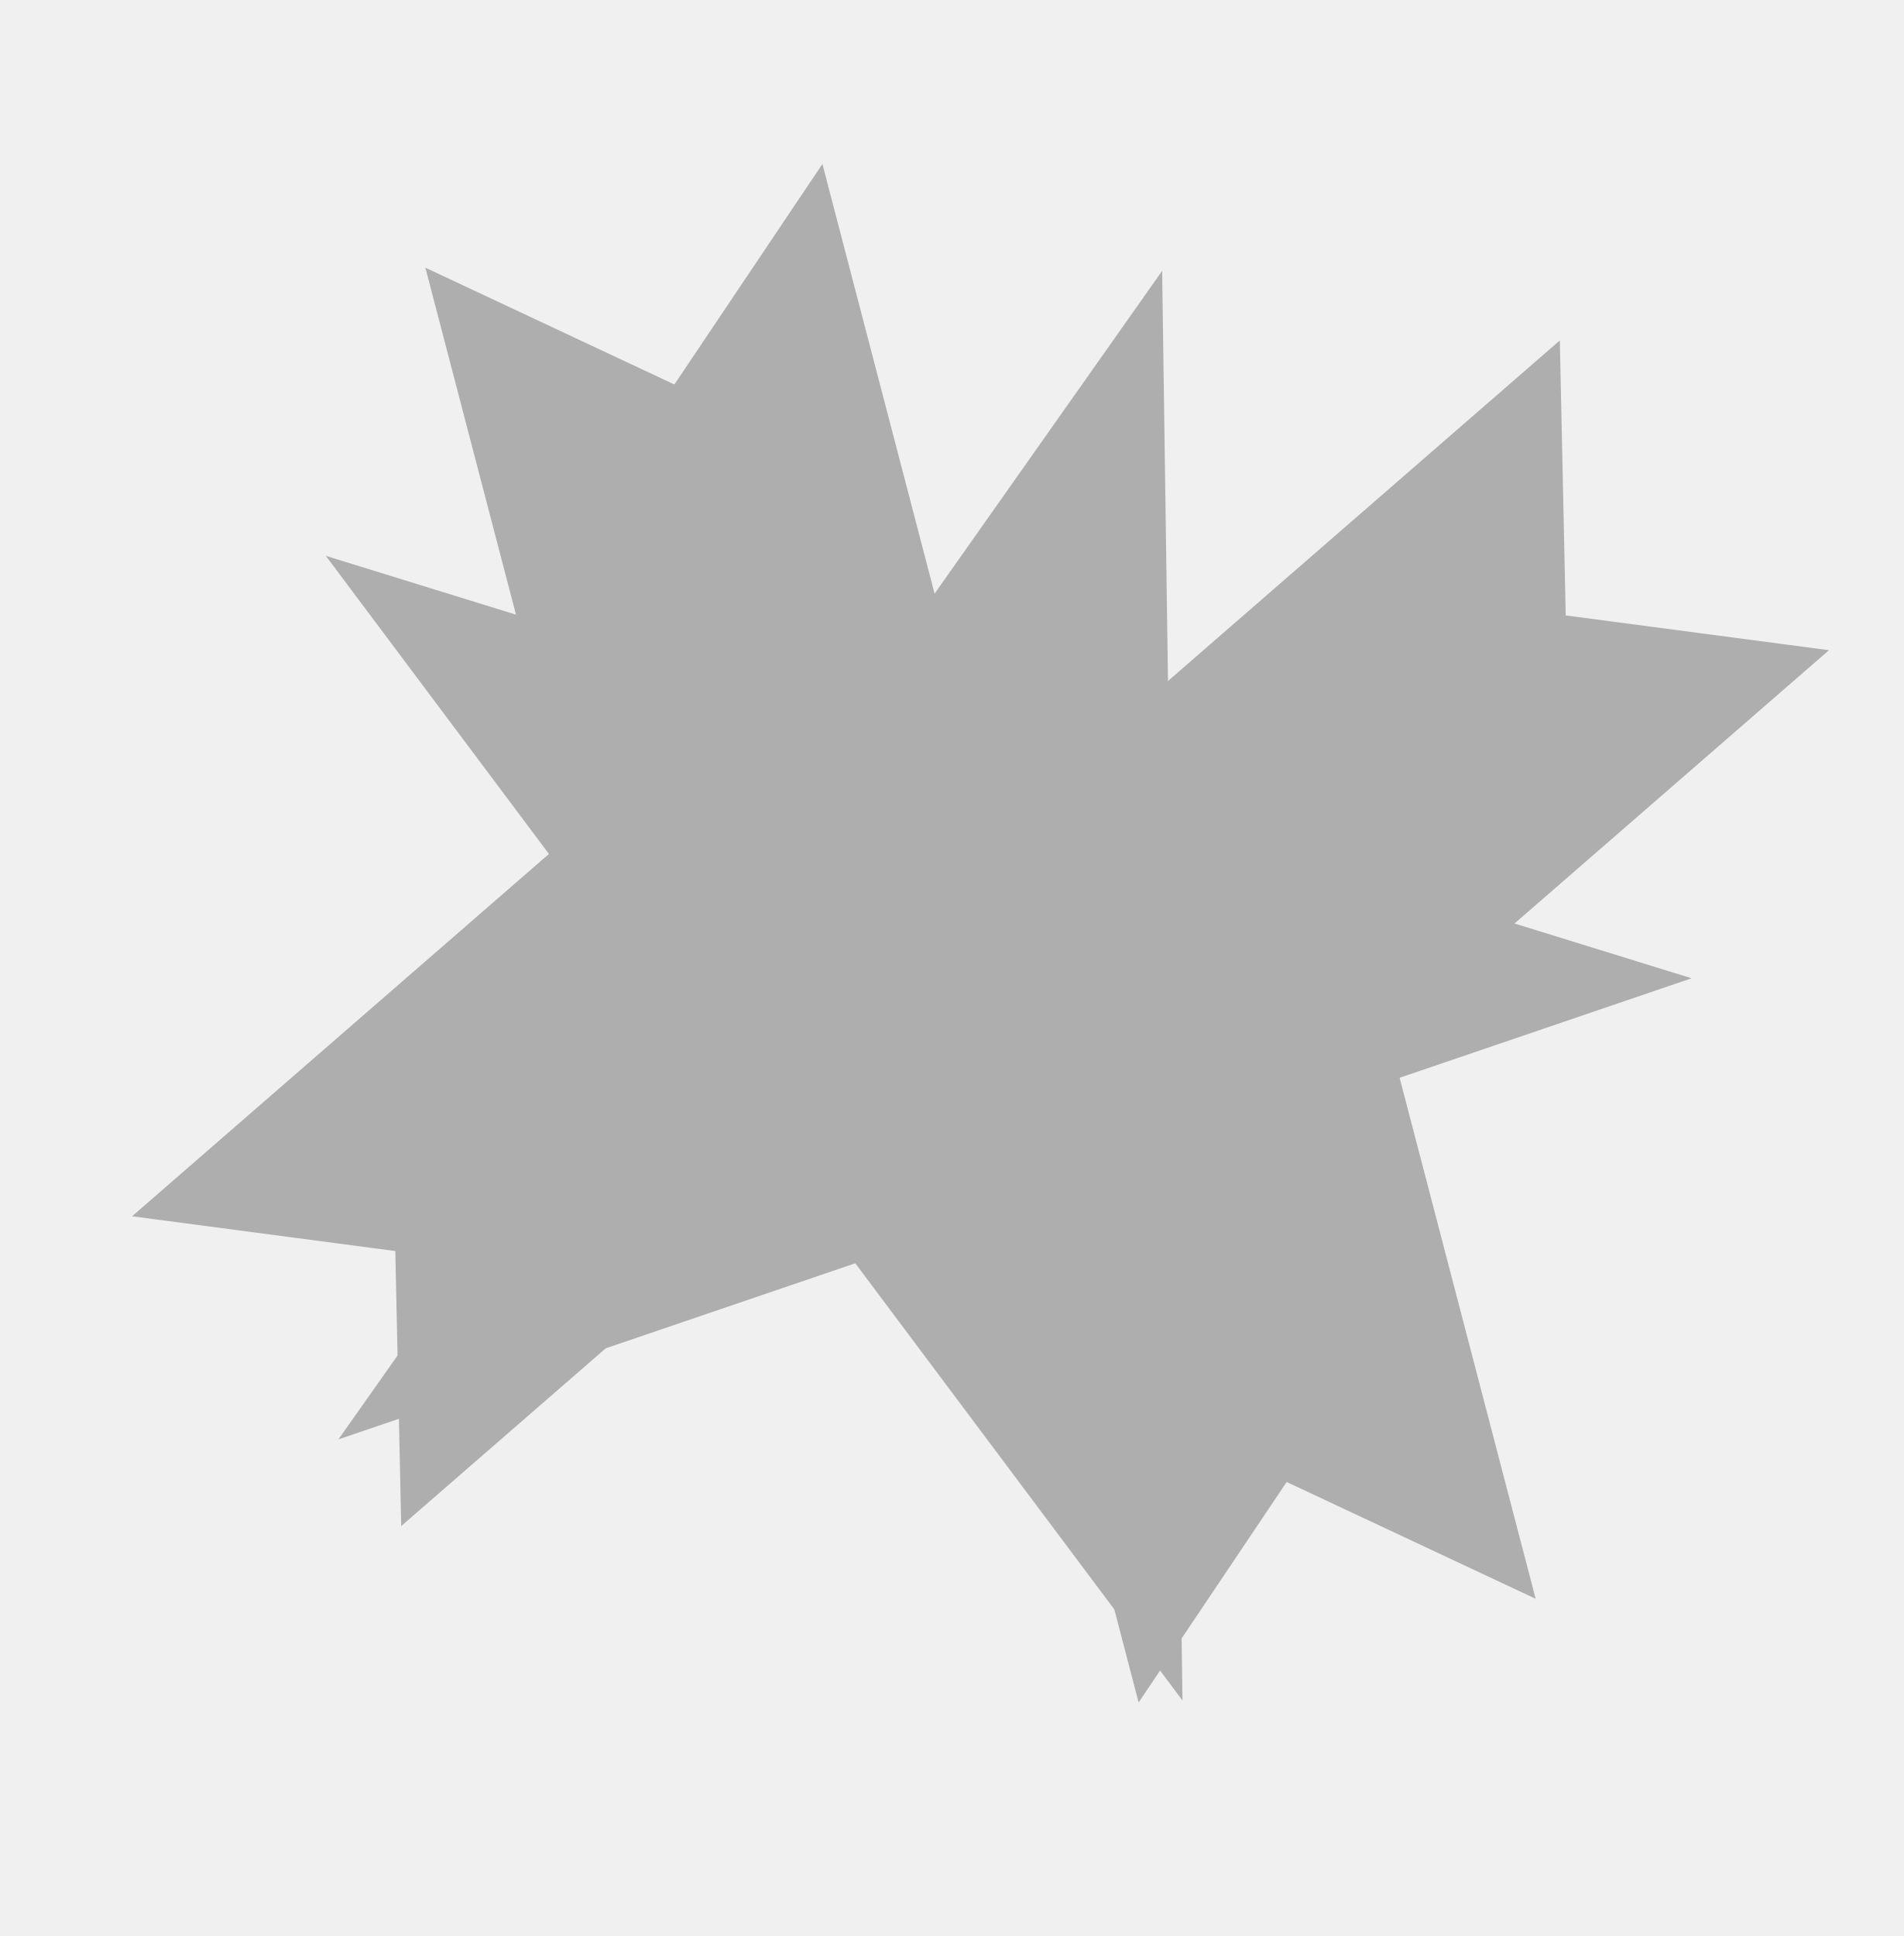
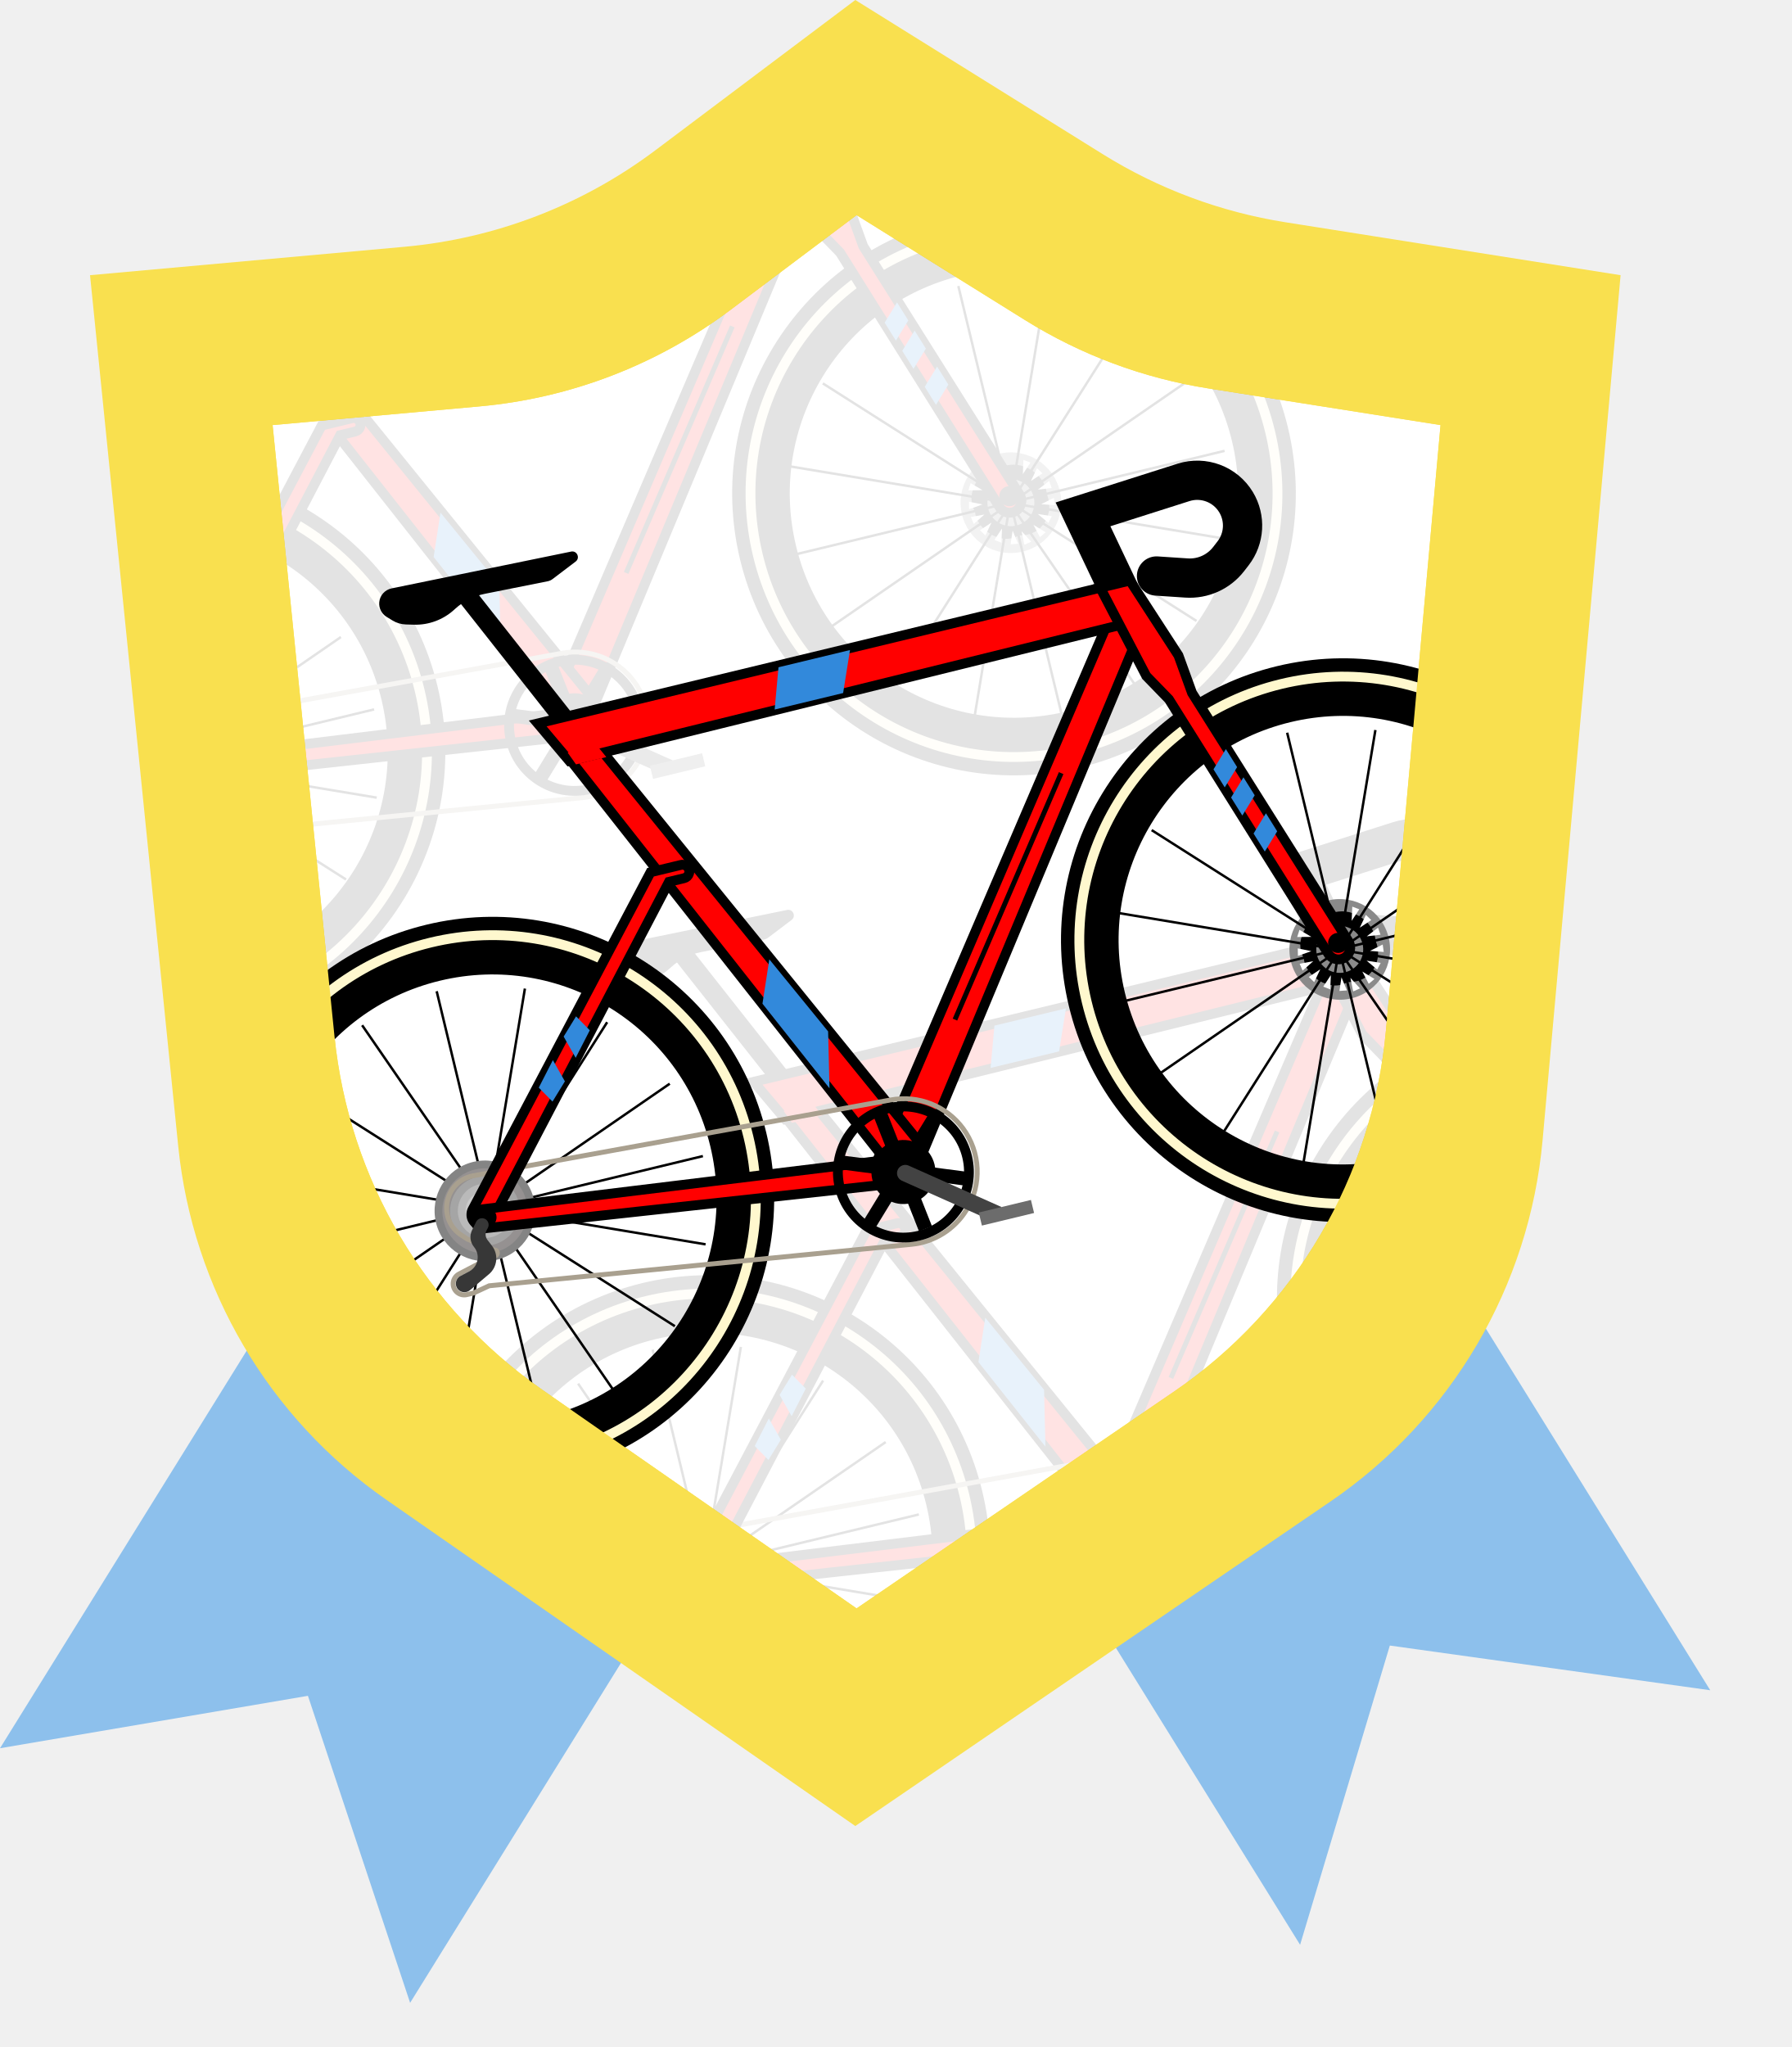
- <svg xmlns="http://www.w3.org/2000/svg" width="176" height="179" viewBox="0 0 176 179" fill="none">
-   <path d="M54.951 75.314L79.841 103.956L37.101 141.097L36.555 115.671L12.212 112.455L54.951 75.314Z" fill="#AEAEAE" />
-   <path d="M90.984 102.623L127.697 93.036L142.004 147.821L118.979 137.023L105.29 157.408L90.984 102.623Z" fill="#AEAEAE" />
-   <path d="M126.388 97.258L101.499 68.617L144.238 31.476L144.784 56.901L169.127 60.117L126.388 97.258Z" fill="#AEAEAE" />
-   <path d="M90.356 69.947L53.642 79.535L39.335 24.75L62.36 35.548L76.049 15.162L90.356 69.947Z" fill="#AEAEAE" />
-   <path d="M107.465 25.042L108.184 75.531L156.424 90.45L108.628 106.735L109.346 157.225L79.088 116.801L31.292 133.086L60.387 91.817L30.129 51.392L78.369 66.311L107.465 25.042Z" fill="#AEAEAE" />
+ <svg xmlns="http://www.w3.org/2000/svg" width="365" height="417" viewBox="0 0 365 417" fill="none">
+   <path d="M77.387 231.445L160.949 283.305L83.562 407.999L62.74 345.46L-7.60985e-05 356.139L77.387 231.445Z" fill="#8DC0EC" />
+   <path d="M187.522 271.479L271.088 219.625L348.465 344.325L283.183 335.219L264.899 396.178L187.522 271.479Z" fill="#8DC0EC" />
+   <path d="M18.345 56.059L82.448 50.269C100.97 48.596 118.659 41.791 133.527 30.619L174.273 0L224.65 31.381C236.019 38.464 248.696 43.19 261.928 45.279L330.201 56.059L314.307 232.26C311.624 262.014 295.777 289.01 271.107 305.858L174.273 371.986L78.703 305.512C54.738 288.843 39.253 262.535 36.312 233.492L18.345 56.059Z" fill="#F9E04F" />
+   <mask id="mask0_240_588" style="mask-type:alpha" maskUnits="userSpaceOnUse" x="55" y="43" width="239" height="285">
+     <path d="M55.543 86.596L97.747 82.784C116.269 81.112 133.956 74.307 148.824 63.136L174.528 43.822L208.888 65.225C220.257 72.306 232.933 77.032 246.164 79.121L293.512 86.596L282.389 209.902C279.705 239.657 263.858 266.654 239.185 283.501L174.528 327.652L110.549 283.155C86.583 266.487 71.097 240.178 68.155 211.134L55.543 86.596Z" fill="white" />
+   </mask>
+   <g mask="url(#mask0_240_588)">
+     <path d="M55.543 86.596L97.747 82.784C116.269 81.112 133.956 74.307 148.824 63.136L174.528 43.822L208.888 65.225C220.257 72.306 232.933 77.032 246.164 79.121L293.512 86.596L282.389 209.902C279.705 239.657 263.858 266.654 239.185 283.501L174.528 327.652L110.549 283.155C86.583 266.487 71.097 240.178 68.155 211.134L55.543 86.596Z" fill="white" />
+     <g opacity="0.11">
+       <line x1="76.218" y1="144.513" x2="-11.486" y2="165.666" stroke="black" stroke-width="0.5" />
+       <line x1="-5.635" y1="130.769" x2="70.506" y2="179.163" stroke="black" stroke-width="0.5" />
+       <line x1="56.709" y1="117.243" x2="8.316" y2="193.384" stroke="black" stroke-width="0.5" />
+       <line x1="76.764" y1="162.491" x2="-12.232" y2="147.694" stroke="black" stroke-width="0.5" />
+       <line x1="6.787" y1="117.864" x2="57.966" y2="192.161" stroke="black" stroke-width="0.5" />
+       <line x1="69.461" y1="129.77" x2="-4.836" y2="180.95" stroke="black" stroke-width="0.5" />
+       <circle cx="33.315" cy="153.196" r="55.412" transform="rotate(-13.5605 33.3154 153.196)" stroke="black" stroke-width="4" />
+       <circle cx="33.316" cy="153.198" r="50.178" transform="rotate(-13.5605 33.3155 153.198)" stroke="black" stroke-width="9" />
+       <circle cx="33.316" cy="153.198" r="53.678" transform="rotate(-13.5605 33.3155 153.198)" stroke="#FFF8CE" stroke-width="2" />
+       <circle cx="206.605" cy="100.53" r="55.412" transform="rotate(-13.5605 206.605 100.53)" stroke="black" stroke-width="4" />
+       <circle cx="206.605" cy="100.527" r="50.178" transform="rotate(-13.5605 206.605 100.527)" stroke="black" stroke-width="9" />
+       <circle cx="206.605" cy="100.527" r="53.678" transform="rotate(-13.5605 206.605 100.527)" stroke="#FFF8CE" stroke-width="2" />
+       <circle cx="205.974" cy="102.408" r="10.252" transform="rotate(-13.5605 205.974 102.408)" fill="#8A8A8A" />
+       <path d="M213.283 100.646C214.909 104.473 212.548 109.26 207.577 109.053C203.911 111.343 198.803 107.654 198.666 104.172C196.375 100.505 199.905 94.733 204.212 95.1C208.038 93.474 212.986 96.499 213.283 100.646Z" fill="black" />
+       <circle cx="205.975" cy="102.408" r="4.784" transform="rotate(-13.5605 205.975 102.408)" fill="#8A8A8A" />
+       <path d="M210.579 106.922L213.053 108.434L211.884 109.419L210.579 106.922Z" fill="white" />
+       <path d="M211.45 104.703L214.314 105.158L213.609 106.514L211.45 104.703Z" fill="white" />
+       <path d="M212.135 102.711L214.729 101.414L214.945 102.927L212.135 102.711Z" fill="white" />
+       <path d="M211.481 99.744L213.779 97.977L214.28 99.42L211.481 99.744Z" fill="white" />
+       <path d="M210.053 97.99L211.299 95.372L212.4 96.431L210.053 97.99Z" fill="white" />
+       <path d="M208.407 96.59L208.53 93.693L209.958 94.237L208.407 96.59Z" fill="white" />
+       <path d="M208.149 108.211L210.111 110.347L208.716 110.971L208.149 108.211Z" fill="white" />
+       <path d="M206.326 108.086L207.438 110.764L205.914 110.874L206.326 108.086Z" fill="white" />
+       <path d="M204.164 107.648L204.04 110.546L202.612 110.001L204.164 107.648Z" fill="white" />
+       <path d="M202.017 106.457L200.771 109.076L199.669 108.016L202.017 106.457Z" fill="white" />
+       <path d="M200.58 104.811L198.41 106.734L197.81 105.329L200.58 104.811Z" fill="white" />
+       <path d="M200.187 102.76L197.455 103.731L197.425 102.203L200.187 102.76Z" fill="white" />
+       <path d="M200.201 99.856L197.302 99.884L197.771 98.429L200.201 99.856Z" fill="white" />
+       <line x1="195.263" y1="58.266" x2="216.417" y2="145.969" stroke="black" stroke-width="0.5" />
+       <line x1="249.507" y1="91.845" x2="161.804" y2="112.998" stroke="black" stroke-width="0.5" />
+       <line x1="167.655" y1="78.105" x2="243.796" y2="126.499" stroke="black" stroke-width="0.5" />
+       <line x1="229.999" y1="64.579" x2="181.605" y2="140.72" stroke="black" stroke-width="0.5" />
+       <line x1="213.242" y1="57.719" x2="198.445" y2="146.716" stroke="black" stroke-width="0.5" />
+       <line x1="250.054" y1="109.823" x2="161.058" y2="95.026" stroke="black" stroke-width="0.5" />
+       <line x1="180.076" y1="65.194" x2="231.256" y2="139.491" stroke="black" stroke-width="0.5" />
+       <line x1="242.75" y1="77.104" x2="168.453" y2="128.284" stroke="black" stroke-width="0.5" />
+       <path d="M158.291 36.857L166.256 35.388L118.846 149.034L112.051 144.669L158.291 36.857Z" fill="#FF0000" stroke="black" stroke-width="2" />
+       <path d="M47.834 62.093L51.171 56.457L120.85 142.386L116.329 149.046L47.834 62.093Z" fill="#FF0000" stroke="black" stroke-width="2" />
+       <path d="M114.562 133.063L29.377 148.527C23.51 149.685 22.025 157.39 27.041 160.646L28.275 161.446L33.727 163.647C34.398 163.62 34.595 164.55 33.971 164.798L32.718 165.296L26.542 168.525C25.743 168.942 25.268 169.794 25.332 170.693C25.432 172.089 26.762 173.061 28.122 172.732L29.51 172.398L32.672 170.932L118.717 162.485C123.353 162.03 127.506 159.426 129.935 155.453C133.089 150.294 132.792 143.727 129.196 138.866C125.822 134.306 120.143 132.05 114.562 133.063Z" stroke="#A9A08F" />
+       <path d="M29.302 155.371L65.548 86.69L71.734 85.2C72.772 84.949 73.694 85.914 73.396 86.94C73.257 87.42 72.871 87.787 72.386 87.904L69.748 88.541L69.307 88.647L69.097 89.05L33.289 157.466C32.787 158.426 31.673 158.892 30.637 158.576C29.285 158.163 28.643 156.621 29.302 155.371Z" fill="#FF0000" stroke="black" stroke-width="2" />
+       <path d="M119.063 149.682L31.839 159.221C30.956 159.317 30.12 158.807 29.802 157.978C29.347 156.791 30.128 155.491 31.39 155.337L120.317 144.492L119.063 149.682Z" fill="#FF0000" stroke="black" stroke-width="2" />
+       <path d="M163.068 27.313L167.811 34.706L48.999 64.013L42.563 56.378L163.068 27.313Z" fill="#FF0000" stroke="black" stroke-width="2" />
+       <path d="M163.219 27.273L173.114 42.529L175.845 50.058L175.882 50.159L175.939 50.25L207.747 100.75C208.46 101.881 208.117 103.376 206.984 104.084C205.854 104.788 204.368 104.445 203.661 103.318L171.22 51.542L171.164 51.452L171.09 51.376L166.55 46.698L157.178 28.734L163.219 27.273Z" fill="#FF0000" stroke="black" stroke-width="2" />
+       <circle cx="205.654" cy="101.083" r="2.05" transform="rotate(-13.5605 205.654 101.083)" fill="black" />
+       <circle cx="117.075" cy="147.759" r="13.353" transform="rotate(-13.5605 117.075 147.759)" stroke="black" stroke-width="2" />
+       <circle cx="117.076" cy="147.758" r="6.524" transform="rotate(-13.5605 117.076 147.758)" fill="black" />
+       <rect x="111.408" y="159.078" width="2.843" height="25.586" transform="rotate(-148.56 111.408 159.078)" fill="black" />
+       <rect x="110.846" y="136.045" width="2.843" height="25.586" transform="rotate(-21.5605 110.846 136.045)" fill="black" />
+       <rect x="129.738" y="147.672" width="2.843" height="25.586" transform="rotate(97.4395 129.738 147.672)" fill="black" />
+       <path d="M116.769 149.533C115.918 149.153 115.536 148.156 115.916 147.305C116.295 146.454 117.293 146.071 118.144 146.451L137.031 154.874L135.657 157.956L116.769 149.533Z" fill="#434343" />
+       <rect x="132.424" y="156.01" width="10.936" height="2.734" transform="rotate(-13.5605 132.424 156.01)" fill="#6C6C6C" />
+       <line x1="149.211" y1="66.497" x2="127.575" y2="116.712" stroke="black" />
+       <path d="M48.658 62.318L54.638 60.876L56.535 63.231L50.364 64.719L48.658 62.318Z" fill="#FF0000" />
+       <path d="M182.774 61.605L185.064 65.273L182.544 69.397L180.253 65.729L182.774 61.605Z" fill="#3289DB" />
+       <path d="M186.358 67.347L188.649 71.015L186.129 75.139L183.838 71.471L186.358 67.347Z" fill="#3289DB" />
+       <path d="M89.751 104.432L101.731 119.12L102.012 130.707L88.355 113.468L89.751 104.432Z" fill="#3289DB" />
+       <path d="M91.62 44.935L106.192 41.422L104.789 50.181L90.837 53.546L91.62 44.935Z" fill="#3289DB" />
+       <path d="M190.939 74.679L193.23 78.347L190.709 82.471L188.419 78.803L190.939 74.679Z" fill="#3289DB" />
+     </g>
+     <g opacity="0.11">
+       <line x1="132.974" y1="274.934" x2="154.128" y2="362.637" stroke="black" stroke-width="0.5" />
+       <line x1="187.218" y1="308.513" x2="99.515" y2="329.666" stroke="black" stroke-width="0.5" />
+       <line x1="105.365" y1="294.771" x2="181.506" y2="343.165" stroke="black" stroke-width="0.5" />
+       <line x1="167.709" y1="281.243" x2="119.316" y2="357.384" stroke="black" stroke-width="0.5" />
+       <line x1="150.953" y1="274.389" x2="136.156" y2="363.385" stroke="black" stroke-width="0.5" />
+       <line x1="187.765" y1="326.491" x2="98.768" y2="311.694" stroke="black" stroke-width="0.5" />
+       <line x1="117.788" y1="281.862" x2="168.967" y2="356.159" stroke="black" stroke-width="0.5" />
+       <line x1="180.461" y1="293.768" x2="106.164" y2="344.948" stroke="black" stroke-width="0.5" />
+       <circle cx="144.316" cy="317.196" r="55.412" transform="rotate(-13.5605 144.316 317.196)" stroke="black" stroke-width="4" />
+       <circle cx="144.316" cy="317.2" r="50.178" transform="rotate(-13.5605 144.316 317.2)" stroke="black" stroke-width="9" />
+       <circle cx="144.316" cy="317.2" r="53.678" transform="rotate(-13.5605 144.316 317.2)" stroke="#FFF8CE" stroke-width="2" />
+       <circle cx="317.606" cy="264.53" r="55.412" transform="rotate(-13.5605 317.606 264.53)" stroke="black" stroke-width="4" />
+       <circle cx="317.606" cy="264.527" r="50.178" transform="rotate(-13.5605 317.606 264.527)" stroke="black" stroke-width="9" />
+       <circle cx="317.606" cy="264.527" r="53.678" transform="rotate(-13.5605 317.606 264.527)" stroke="#FFF8CE" stroke-width="2" />
+       <line x1="360.508" y1="255.847" x2="272.804" y2="277" stroke="black" stroke-width="0.5" />
+       <line x1="278.655" y1="242.107" x2="354.796" y2="290.501" stroke="black" stroke-width="0.5" />
+       <line x1="340.999" y1="228.581" x2="292.606" y2="304.722" stroke="black" stroke-width="0.5" />
+       <line x1="361.055" y1="273.821" x2="272.058" y2="259.024" stroke="black" stroke-width="0.5" />
+       <line x1="291.077" y1="229.194" x2="342.256" y2="303.491" stroke="black" stroke-width="0.5" />
+       <line x1="353.751" y1="241.104" x2="279.454" y2="292.284" stroke="black" stroke-width="0.5" />
+       <path d="M139.367 194.654L164.499 226.526" stroke="black" stroke-width="4" />
+       <path d="M121.272 195.697C121.392 194.299 122.417 193.146 123.791 192.864L160.33 185.374C161.535 185.083 162.277 186.648 161.29 187.397L156.574 190.975C156.286 191.193 155.953 191.343 155.599 191.414L142.785 193.967C140.547 194.413 138.473 195.457 136.783 196.989L136.499 197.245C134.266 199.268 131.337 200.348 128.325 200.259L126.681 200.21C125.73 200.182 124.802 199.906 123.99 199.41L122.776 198.667C121.752 198.042 121.171 196.892 121.272 195.697Z" fill="black" />
+       <path d="M274.666 198.85L264.664 177.787L285.145 171.271C289.217 169.976 293.645 171.644 295.851 175.303C297.821 178.57 297.579 182.712 295.242 185.727L294.335 186.897C292.298 189.525 289.088 190.969 285.77 190.749L279.645 190.343" stroke="black" stroke-width="8" stroke-linecap="round" />
+       <circle cx="142.804" cy="319.67" r="10.252" transform="rotate(-13.5605 142.804 319.67)" fill="#848484" />
+       <circle cx="142.804" cy="319.671" r="8.675" transform="rotate(-13.5605 142.804 319.671)" fill="#959191" />
+       <circle cx="142.803" cy="319.671" r="7.098" transform="rotate(-13.5605 142.803 319.671)" fill="#A5A5A5" />
+       <circle cx="142.804" cy="319.67" r="5.52" transform="rotate(-13.5605 142.804 319.67)" fill="#BABABA" />
+       <circle cx="142.804" cy="319.67" r="3.943" transform="rotate(-13.5605 142.804 319.67)" fill="#CBCBCB" />
+       <path d="M269.292 200.855L277.257 199.386L229.846 313.033L223.052 308.667L269.292 200.855Z" fill="#FF0000" stroke="black" stroke-width="2" />
+       <path d="M158.835 226.091L162.172 220.455L231.85 306.384L227.329 313.044L158.835 226.091Z" fill="#FF0000" stroke="black" stroke-width="2" />
+       <path d="M225.562 297.063L140.378 312.527C134.511 313.685 133.026 321.39 138.042 324.646L139.276 325.446L144.728 327.647C145.398 327.62 145.596 328.55 144.972 328.798L143.719 329.296L137.543 332.525C136.744 332.942 136.269 333.794 136.333 334.693C136.433 336.089 137.762 337.061 139.122 336.732L140.51 336.398L143.672 334.932L229.718 326.485C234.353 326.03 238.506 323.426 240.936 319.453C244.09 314.294 243.792 307.727 240.196 302.866C236.823 298.306 231.143 296.05 225.562 297.063Z" stroke="#A9A08F" />
+       <path d="M140.303 319.369L176.548 250.688L182.734 249.198C183.773 248.947 184.694 249.912 184.396 250.938C184.257 251.418 183.871 251.785 183.386 251.902L180.749 252.539L180.308 252.645L180.097 253.048L144.29 321.464C143.787 322.424 142.673 322.89 141.637 322.574C140.285 322.161 139.643 320.619 140.303 319.369Z" fill="#FF0000" stroke="black" stroke-width="2" />
+       <path d="M230.063 313.68L142.839 323.219C141.957 323.315 141.12 322.805 140.802 321.976C140.347 320.789 141.128 319.489 142.39 319.335L231.317 308.49L230.063 313.68Z" fill="#FF0000" stroke="black" stroke-width="2" />
+       <path d="M274.069 191.313L278.812 198.705L159.999 228.013L153.564 220.378L274.069 191.313Z" fill="#FF0000" stroke="black" stroke-width="2" />
+       <path d="M274.22 191.273L284.114 206.529L286.845 214.058L286.882 214.159L286.94 214.25L318.748 264.75C319.46 265.881 319.118 267.376 317.984 268.084C316.855 268.788 315.368 268.445 314.661 267.318L282.22 215.542L282.164 215.452L282.091 215.376L277.55 210.698L268.179 192.734L274.22 191.273Z" fill="#FF0000" stroke="black" stroke-width="2" />
+       <circle cx="143.124" cy="321.001" r="2.05" transform="rotate(-13.5605 143.124 321.001)" fill="black" />
+       <path d="M141.013 321.917C141.352 321.23 142.195 320.965 142.866 321.335C143.51 321.69 143.749 322.498 143.4 323.146L143.163 323.589C142.818 324.23 142.882 325.014 143.325 325.592L144.251 326.797C145.619 328.579 145.344 331.121 143.627 332.569L139.758 335.83C139.057 336.42 138.02 336.372 137.378 335.718C136.553 334.88 136.772 333.483 137.813 332.937L139.619 331.988C141.439 331.032 141.895 328.615 140.586 327.031C139.795 326.074 139.627 324.728 140.176 323.615L141.013 321.917Z" fill="#373737" />
+       <circle cx="228.076" cy="311.761" r="13.353" transform="rotate(-13.5605 228.076 311.761)" stroke="black" stroke-width="2" />
+       <circle cx="228.076" cy="311.76" r="6.524" transform="rotate(-13.5605 228.076 311.76)" fill="black" />
+       <rect x="222.409" y="323.08" width="2.843" height="25.586" transform="rotate(-148.56 222.409 323.08)" fill="black" />
+       <rect x="221.847" y="300.047" width="2.843" height="25.586" transform="rotate(-21.5605 221.847 300.047)" fill="black" />
+       <rect x="240.739" y="311.674" width="2.843" height="25.586" transform="rotate(97.4395 240.739 311.674)" fill="black" />
+       <path d="M227.77 313.533C226.919 313.153 226.536 312.156 226.916 311.305C227.295 310.454 228.293 310.071 229.144 310.451L248.032 318.874L246.657 321.956L227.77 313.533Z" fill="#434343" />
+       <rect x="243.424" y="320.01" width="10.936" height="2.734" transform="rotate(-13.5605 243.424 320.01)" fill="#6C6C6C" />
+       <line x1="260.212" y1="230.495" x2="238.576" y2="280.71" stroke="black" />
+       <path d="M159.659 226.316L165.639 224.874L167.536 227.229L161.364 228.717L159.659 226.316Z" fill="#FF0000" />
+       <path d="M293.774 225.605L296.065 229.273L293.544 233.397L291.254 229.729L293.774 225.605Z" fill="#3289DB" />
+       <path d="M161.374 280.044L164.169 282.885L161.298 288.494L158.847 284.164L161.374 280.044Z" fill="#3289DB" />
+       <path d="M156.573 297.409L153.779 294.568L156.65 288.959L159.1 293.289L156.573 297.409Z" fill="#3289DB" />
+       <path d="M200.752 268.43L212.732 283.118L213.013 294.705L199.356 277.466L200.752 268.43Z" fill="#3289DB" />
+       <path d="M202.621 208.935L217.193 205.422L215.79 214.181L201.838 217.546L202.621 208.935Z" fill="#3289DB" />
+     </g>
+     <line x1="88.974" y1="201.93" x2="110.127" y2="289.633" stroke="black" stroke-width="0.5" />
+     <line x1="143.218" y1="235.509" x2="55.514" y2="256.662" stroke="black" stroke-width="0.5" />
+     <line x1="61.365" y1="221.768" x2="137.506" y2="270.161" stroke="black" stroke-width="0.5" />
+     <line x1="123.709" y1="208.24" x2="75.315" y2="284.38" stroke="black" stroke-width="0.5" />
+     <line x1="106.952" y1="201.385" x2="92.156" y2="290.382" stroke="black" stroke-width="0.5" />
+     <line x1="143.765" y1="253.487" x2="54.768" y2="238.69" stroke="black" stroke-width="0.5" />
+     <line x1="73.787" y1="208.858" x2="124.967" y2="283.155" stroke="black" stroke-width="0.5" />
+     <line x1="136.461" y1="220.764" x2="62.164" y2="271.944" stroke="black" stroke-width="0.5" />
+     <circle cx="100.316" cy="244.192" r="55.412" transform="rotate(-13.5605 100.316 244.192)" stroke="black" stroke-width="4" />
+     <circle cx="100.316" cy="244.196" r="50.178" transform="rotate(-13.5605 100.316 244.196)" stroke="black" stroke-width="9" />
+     <circle cx="100.316" cy="244.196" r="53.678" transform="rotate(-13.5605 100.316 244.196)" stroke="#FFF8CE" stroke-width="2" />
+     <circle cx="273.605" cy="191.528" r="55.412" transform="rotate(-13.5605 273.605 191.528)" stroke="black" stroke-width="4" />
+     <circle cx="273.606" cy="191.525" r="50.178" transform="rotate(-13.5605 273.606 191.525)" stroke="black" stroke-width="9" />
+     <circle cx="273.606" cy="191.525" r="53.678" transform="rotate(-13.5605 273.606 191.525)" stroke="#FFF8CE" stroke-width="2" />
+     <circle cx="272.975" cy="193.406" r="10.252" transform="rotate(-13.5605 272.975 193.406)" fill="#8A8A8A" />
+     <path d="M280.283 191.644C281.909 195.471 279.549 200.258 274.577 200.051C270.911 202.341 265.803 198.652 265.666 195.17C263.376 191.503 266.905 185.731 271.212 186.099C275.038 184.472 279.986 187.498 280.283 191.644Z" fill="black" />
+     <circle cx="272.975" cy="193.406" r="4.784" transform="rotate(-13.5605 272.975 193.406)" fill="#8A8A8A" />
+     <path d="M277.579 197.92L280.053 199.432L278.884 200.417L277.579 197.92Z" fill="white" />
+     <path d="M278.45 195.701L281.314 196.156L280.609 197.512L278.45 195.701Z" fill="white" />
+     <path d="M279.135 193.709L281.729 192.412L281.945 193.925L279.135 193.709Z" fill="white" />
+     <path d="M278.481 190.742L280.779 188.975L281.28 190.418L278.481 190.742Z" fill="white" />
+     <path d="M277.053 188.988L278.299 186.37L279.401 187.429L277.053 188.988Z" fill="white" />
+     <path d="M275.407 187.588L275.53 184.691L276.958 185.235L275.407 187.588Z" fill="white" />
+     <path d="M275.15 199.209L277.111 201.345L275.716 201.969L275.15 199.209Z" fill="white" />
+     <path d="M273.326 199.084L274.439 201.762L272.914 201.872L273.326 199.084Z" fill="white" />
+     <path d="M271.164 198.646L271.041 201.544L269.613 200.999L271.164 198.646Z" fill="white" />
+     <path d="M269.017 197.455L267.771 200.074L266.67 199.014L269.017 197.455Z" fill="white" />
+     <path d="M267.58 195.809L265.41 197.732L264.81 196.327L267.58 195.809Z" fill="white" />
+     <path d="M267.188 193.758L264.455 194.729L264.425 193.201L267.188 193.758Z" fill="white" />
+     <path d="M267.201 190.854L264.302 190.882L264.771 189.427L267.201 190.854Z" fill="white" />
+     <line x1="262.263" y1="149.264" x2="283.417" y2="236.967" stroke="black" stroke-width="0.5" />
+     <line x1="316.507" y1="182.845" x2="228.804" y2="203.998" stroke="black" stroke-width="0.5" />
+     <line x1="234.655" y1="169.105" x2="310.796" y2="217.499" stroke="black" stroke-width="0.5" />
+     <line x1="296.999" y1="155.579" x2="248.605" y2="231.72" stroke="black" stroke-width="0.5" />
+     <line x1="280.242" y1="148.717" x2="265.446" y2="237.714" stroke="black" stroke-width="0.5" />
+     <line x1="317.055" y1="200.819" x2="228.058" y2="186.022" stroke="black" stroke-width="0.5" />
+     <line x1="247.077" y1="156.192" x2="298.256" y2="230.489" stroke="black" stroke-width="0.5" />
+     <line x1="309.75" y1="168.102" x2="235.453" y2="219.282" stroke="black" stroke-width="0.5" />
+     <path d="M95.366 121.652L120.498 153.524" stroke="black" stroke-width="4" />
+     <path d="M77.272 122.695C77.391 121.297 78.416 120.144 79.791 119.863L116.33 112.372C117.534 112.081 118.276 113.646 117.289 114.395L112.573 117.973C112.286 118.191 111.952 118.341 111.599 118.412L98.784 120.965C96.547 121.411 94.473 122.455 92.782 123.987L92.499 124.243C90.266 126.266 87.336 127.346 84.325 127.257L82.681 127.209C81.729 127.18 80.802 126.904 79.99 126.408L78.775 125.665C77.752 125.04 77.17 123.89 77.272 122.695Z" fill="black" />
+     <path d="M230.666 125.848L220.664 104.785L241.145 98.269C245.216 96.974 249.645 98.642 251.851 102.301C253.821 105.568 253.579 109.71 251.242 112.725L250.335 113.895C248.298 116.523 245.087 117.967 241.769 117.747L235.644 117.341" stroke="black" stroke-width="8" stroke-linecap="round" />
+     <circle cx="98.803" cy="246.668" r="10.252" transform="rotate(-13.5605 98.803 246.668)" fill="#848484" />
+     <circle cx="98.803" cy="246.669" r="8.675" transform="rotate(-13.5605 98.803 246.669)" fill="#959191" />
+     <circle cx="98.803" cy="246.669" r="7.098" transform="rotate(-13.5605 98.8029 246.669)" fill="#A5A5A5" />
+     <circle cx="98.803" cy="246.668" r="5.52" transform="rotate(-13.5605 98.8029 246.668)" fill="#BABABA" />
+     <circle cx="98.803" cy="246.668" r="3.943" transform="rotate(-13.5605 98.8029 246.668)" fill="#CBCBCB" />
+     <path d="M225.291 127.853L233.256 126.385L185.846 240.031L179.052 235.665L225.291 127.853Z" fill="#FF0000" stroke="black" stroke-width="2" />
+     <path d="M114.834 153.089L118.171 147.453L187.85 233.382L183.329 240.042L114.834 153.089Z" fill="#FF0000" stroke="black" stroke-width="2" />
+     <path d="M181.562 224.061L96.377 239.525C90.51 240.683 89.025 248.388 94.041 251.644L95.275 252.444L100.727 254.645C101.398 254.618 101.595 255.548 100.971 255.796L99.719 256.294L93.542 259.523C92.743 259.94 92.268 260.792 92.332 261.691C92.432 263.087 93.761 264.059 95.122 263.731L96.51 263.396L99.672 261.93L185.717 253.483C190.353 253.028 194.506 250.424 196.935 246.451C200.089 241.292 199.792 234.725 196.196 229.864C192.822 225.304 187.143 223.048 181.562 224.061Z" stroke="#A9A08F" />
+     <path d="M96.303 246.367L132.548 177.686L138.734 176.196C139.773 175.946 140.694 176.91 140.396 177.936C140.257 178.416 139.871 178.783 139.386 178.901L136.749 179.537L136.307 179.643L136.097 180.046L100.29 248.462C99.787 249.422 98.673 249.888 97.637 249.572C96.285 249.159 95.643 247.617 96.303 246.367Z" fill="#FF0000" stroke="black" stroke-width="2" />
+     <path d="M186.063 240.678L98.839 250.217C97.956 250.313 97.12 249.803 96.802 248.974C96.347 247.787 97.128 246.488 98.39 246.333L187.317 235.488L186.063 240.678Z" fill="#FF0000" stroke="black" stroke-width="2" />
+     <path d="M230.068 118.311L234.811 125.704L115.999 155.011L109.563 147.376L230.068 118.311Z" fill="#FF0000" stroke="black" stroke-width="2" />
+     <path d="M230.219 118.271L240.114 133.527L242.845 141.056L242.882 141.157L242.939 141.248L274.747 191.748C275.46 192.879 275.117 194.374 273.984 195.082C272.854 195.786 271.368 195.443 270.661 194.316L238.22 142.54L238.164 142.45L238.09 142.374L233.55 137.696L224.178 119.732L230.219 118.271Z" fill="#FF0000" stroke="black" stroke-width="2" />
+     <circle cx="99.124" cy="247.999" r="2.05" transform="rotate(-13.5605 99.1237 247.999)" fill="black" />
+     <path d="M97.013 248.915C97.352 248.228 98.195 247.963 98.865 248.333C99.51 248.688 99.748 249.496 99.4 250.144L99.162 250.587C98.818 251.228 98.881 252.012 99.325 252.59L100.251 253.795C101.619 255.577 101.344 258.119 99.626 259.567L95.757 262.828C95.057 263.418 94.02 263.37 93.377 262.717C92.553 261.878 92.771 260.482 93.812 259.935L95.618 258.986C97.439 258.03 97.895 255.613 96.585 254.029C95.795 253.072 95.627 251.726 96.176 250.613L97.013 248.915Z" fill="#373737" />
+     <circle cx="272.654" cy="192.081" r="2.05" transform="rotate(-13.5605 272.654 192.081)" fill="black" />
+     <circle cx="184.075" cy="238.757" r="13.353" transform="rotate(-13.5605 184.075 238.757)" stroke="black" stroke-width="2" />
+     <circle cx="184.076" cy="238.756" r="6.524" transform="rotate(-13.5605 184.076 238.756)" fill="black" />
+     <rect x="178.408" y="250.076" width="2.843" height="25.586" transform="rotate(-148.56 178.408 250.076)" fill="black" />
+     <rect x="177.846" y="227.043" width="2.843" height="25.586" transform="rotate(-21.5605 177.846 227.043)" fill="black" />
+     <rect x="196.739" y="238.67" width="2.843" height="25.586" transform="rotate(97.4395 196.739 238.67)" fill="black" />
+     <path d="M183.769 240.531C182.918 240.151 182.536 239.154 182.916 238.303C183.295 237.452 184.293 237.069 185.144 237.449L204.032 245.872L202.657 248.954L183.769 240.531Z" fill="#434343" />
+     <rect x="199.424" y="247.008" width="10.936" height="2.734" transform="rotate(-13.5605 199.424 247.008)" fill="#6C6C6C" />
+     <line x1="216.211" y1="157.493" x2="194.575" y2="207.708" stroke="black" />
+     <path d="M115.658 153.314L121.638 151.872L123.535 154.227L117.363 155.715L115.658 153.314Z" fill="#FF0000" />
+     <path d="M249.774 152.603L252.064 156.271L249.544 160.395L247.253 156.727L249.774 152.603Z" fill="#3289DB" />
+     <path d="M253.358 158.345L255.649 162.013L253.129 166.137L250.838 162.469L253.358 158.345Z" fill="#3289DB" />
+     <path d="M117.374 207.042L120.168 209.883L117.297 215.492L114.847 211.162L117.374 207.042Z" fill="#3289DB" />
+     <path d="M112.573 224.407L109.778 221.566L112.649 215.957L115.1 220.288L112.573 224.407Z" fill="#3289DB" />
+     <path d="M156.751 195.428L168.731 210.116L169.012 221.704L155.355 204.464L156.751 195.428Z" fill="#3289DB" />
+     <path d="M158.62 135.933L173.192 132.42L171.789 141.179L157.837 144.544L158.62 135.933Z" fill="#3289DB" />
+     <path d="M257.939 165.677L260.23 169.346L257.709 173.469L255.419 169.801L257.939 165.677Z" fill="#3289DB" />
+   </g>
</svg>
